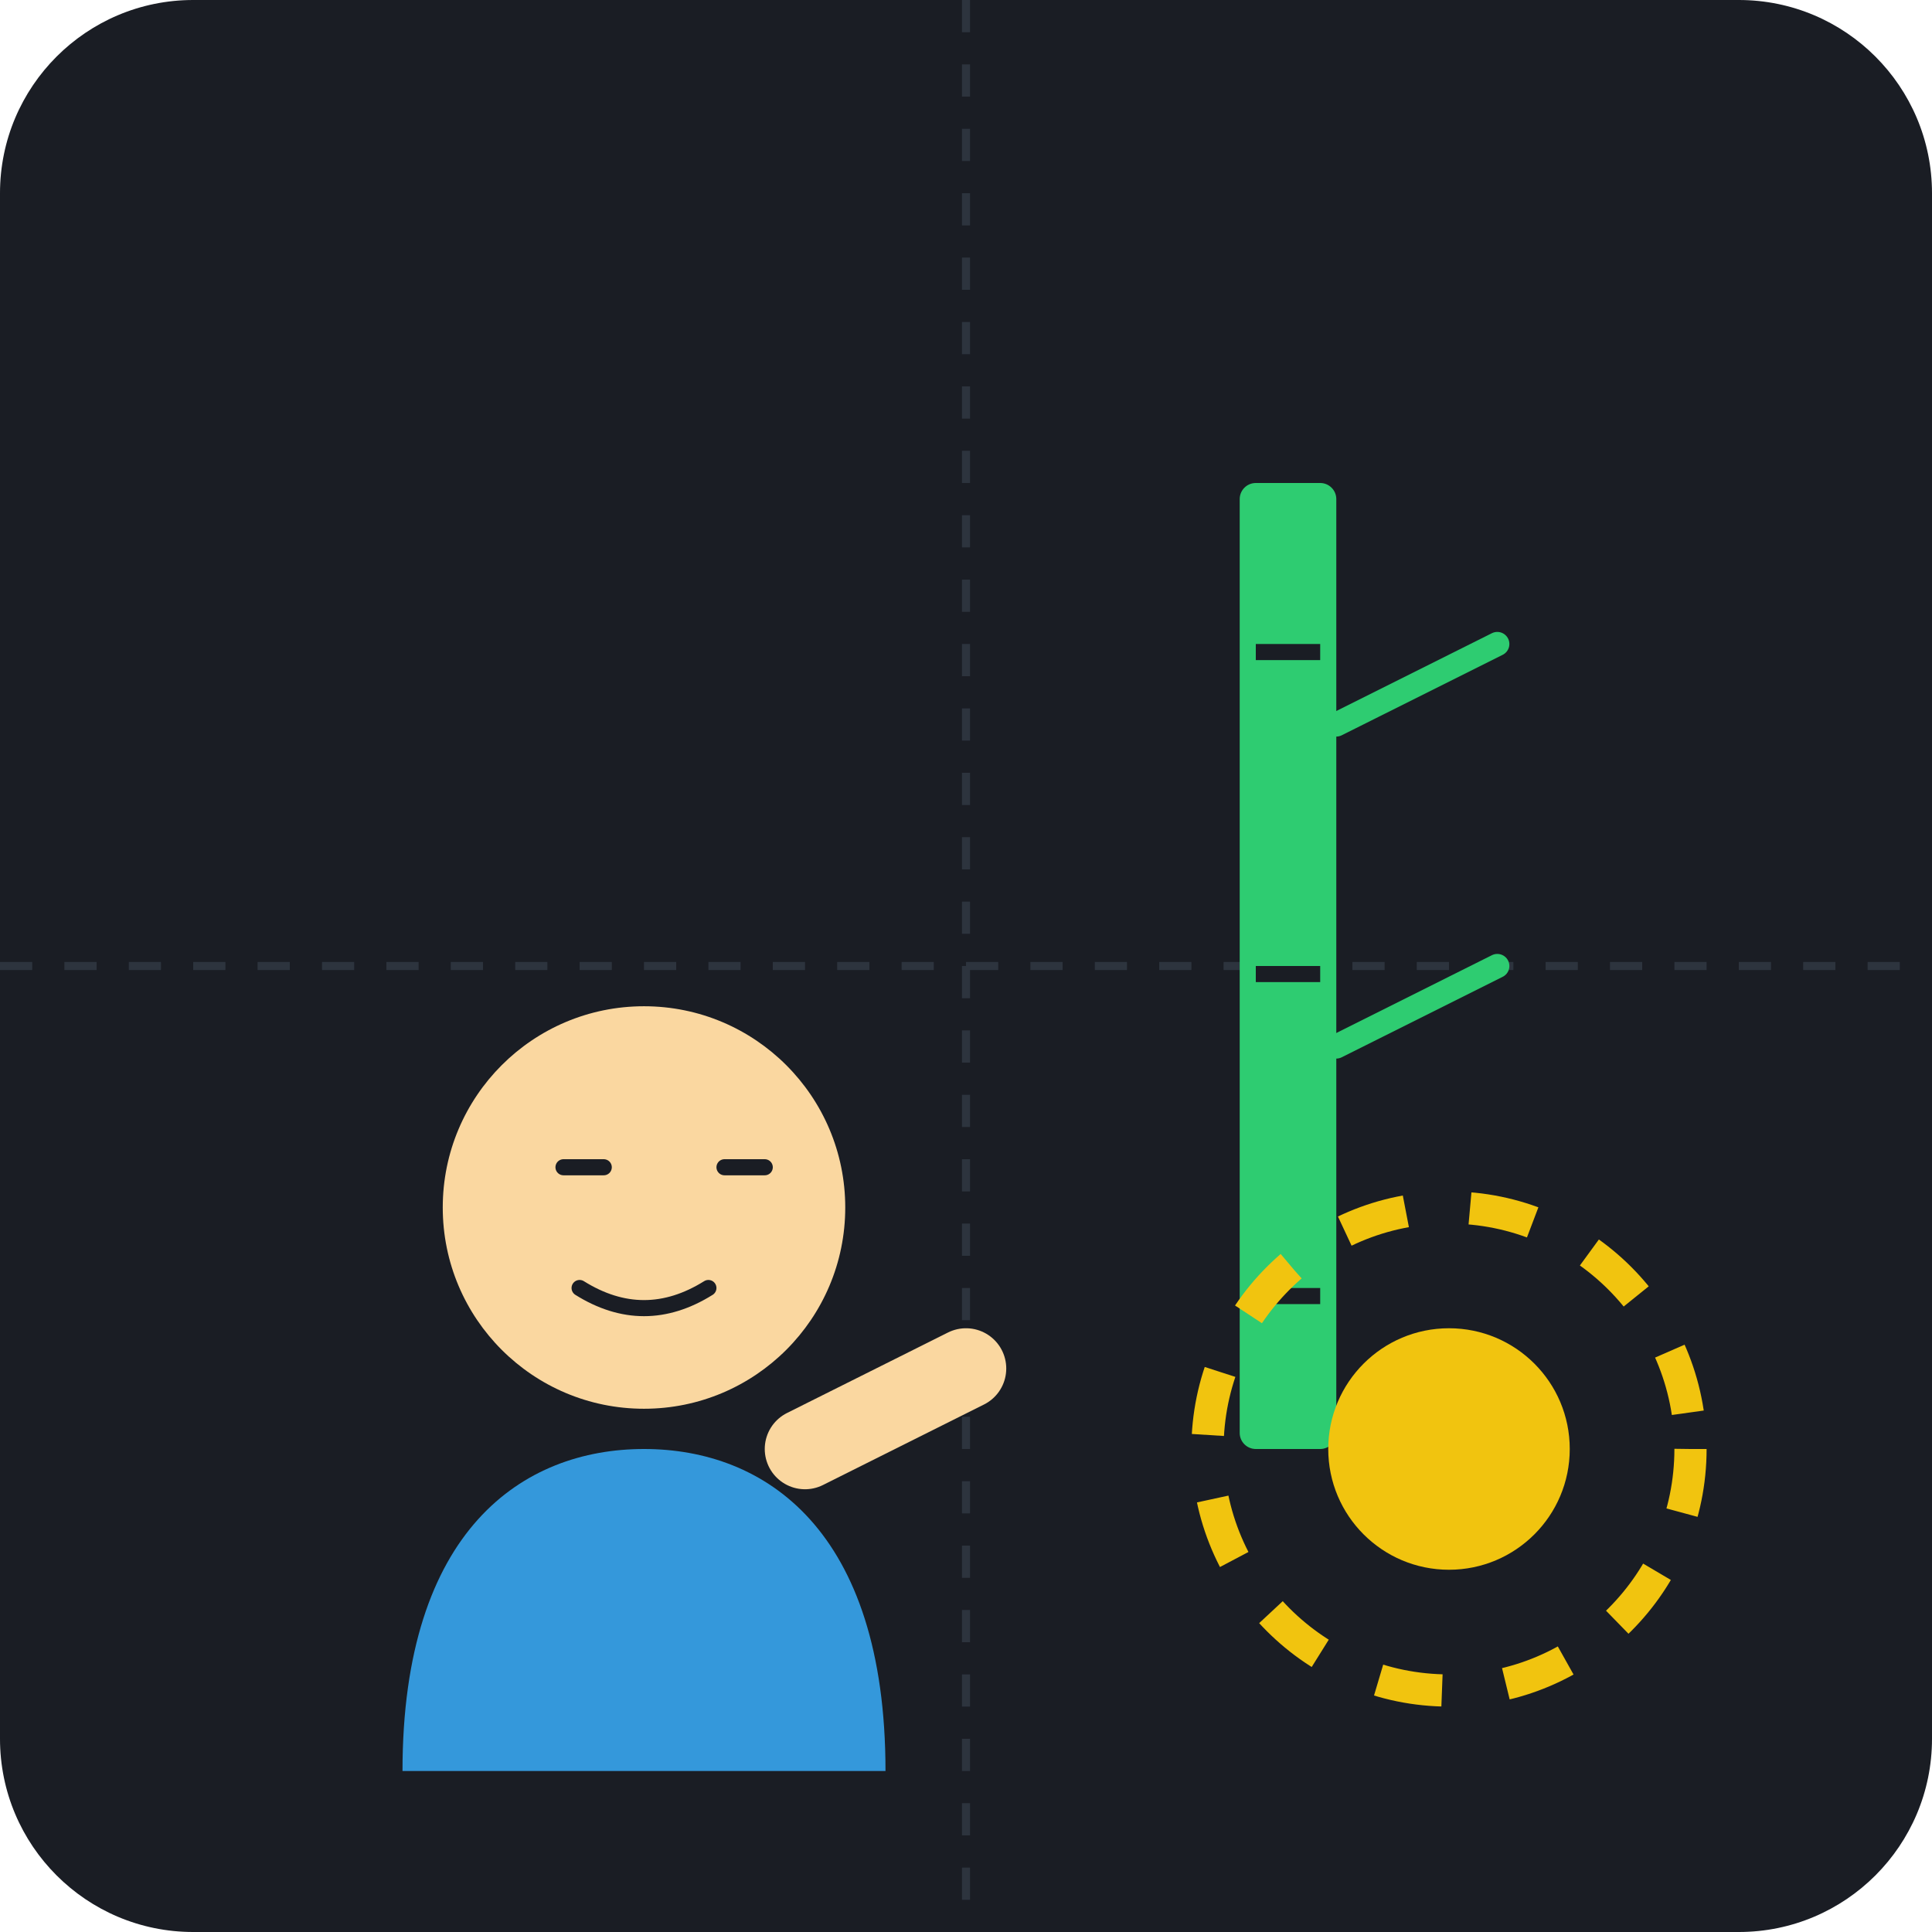
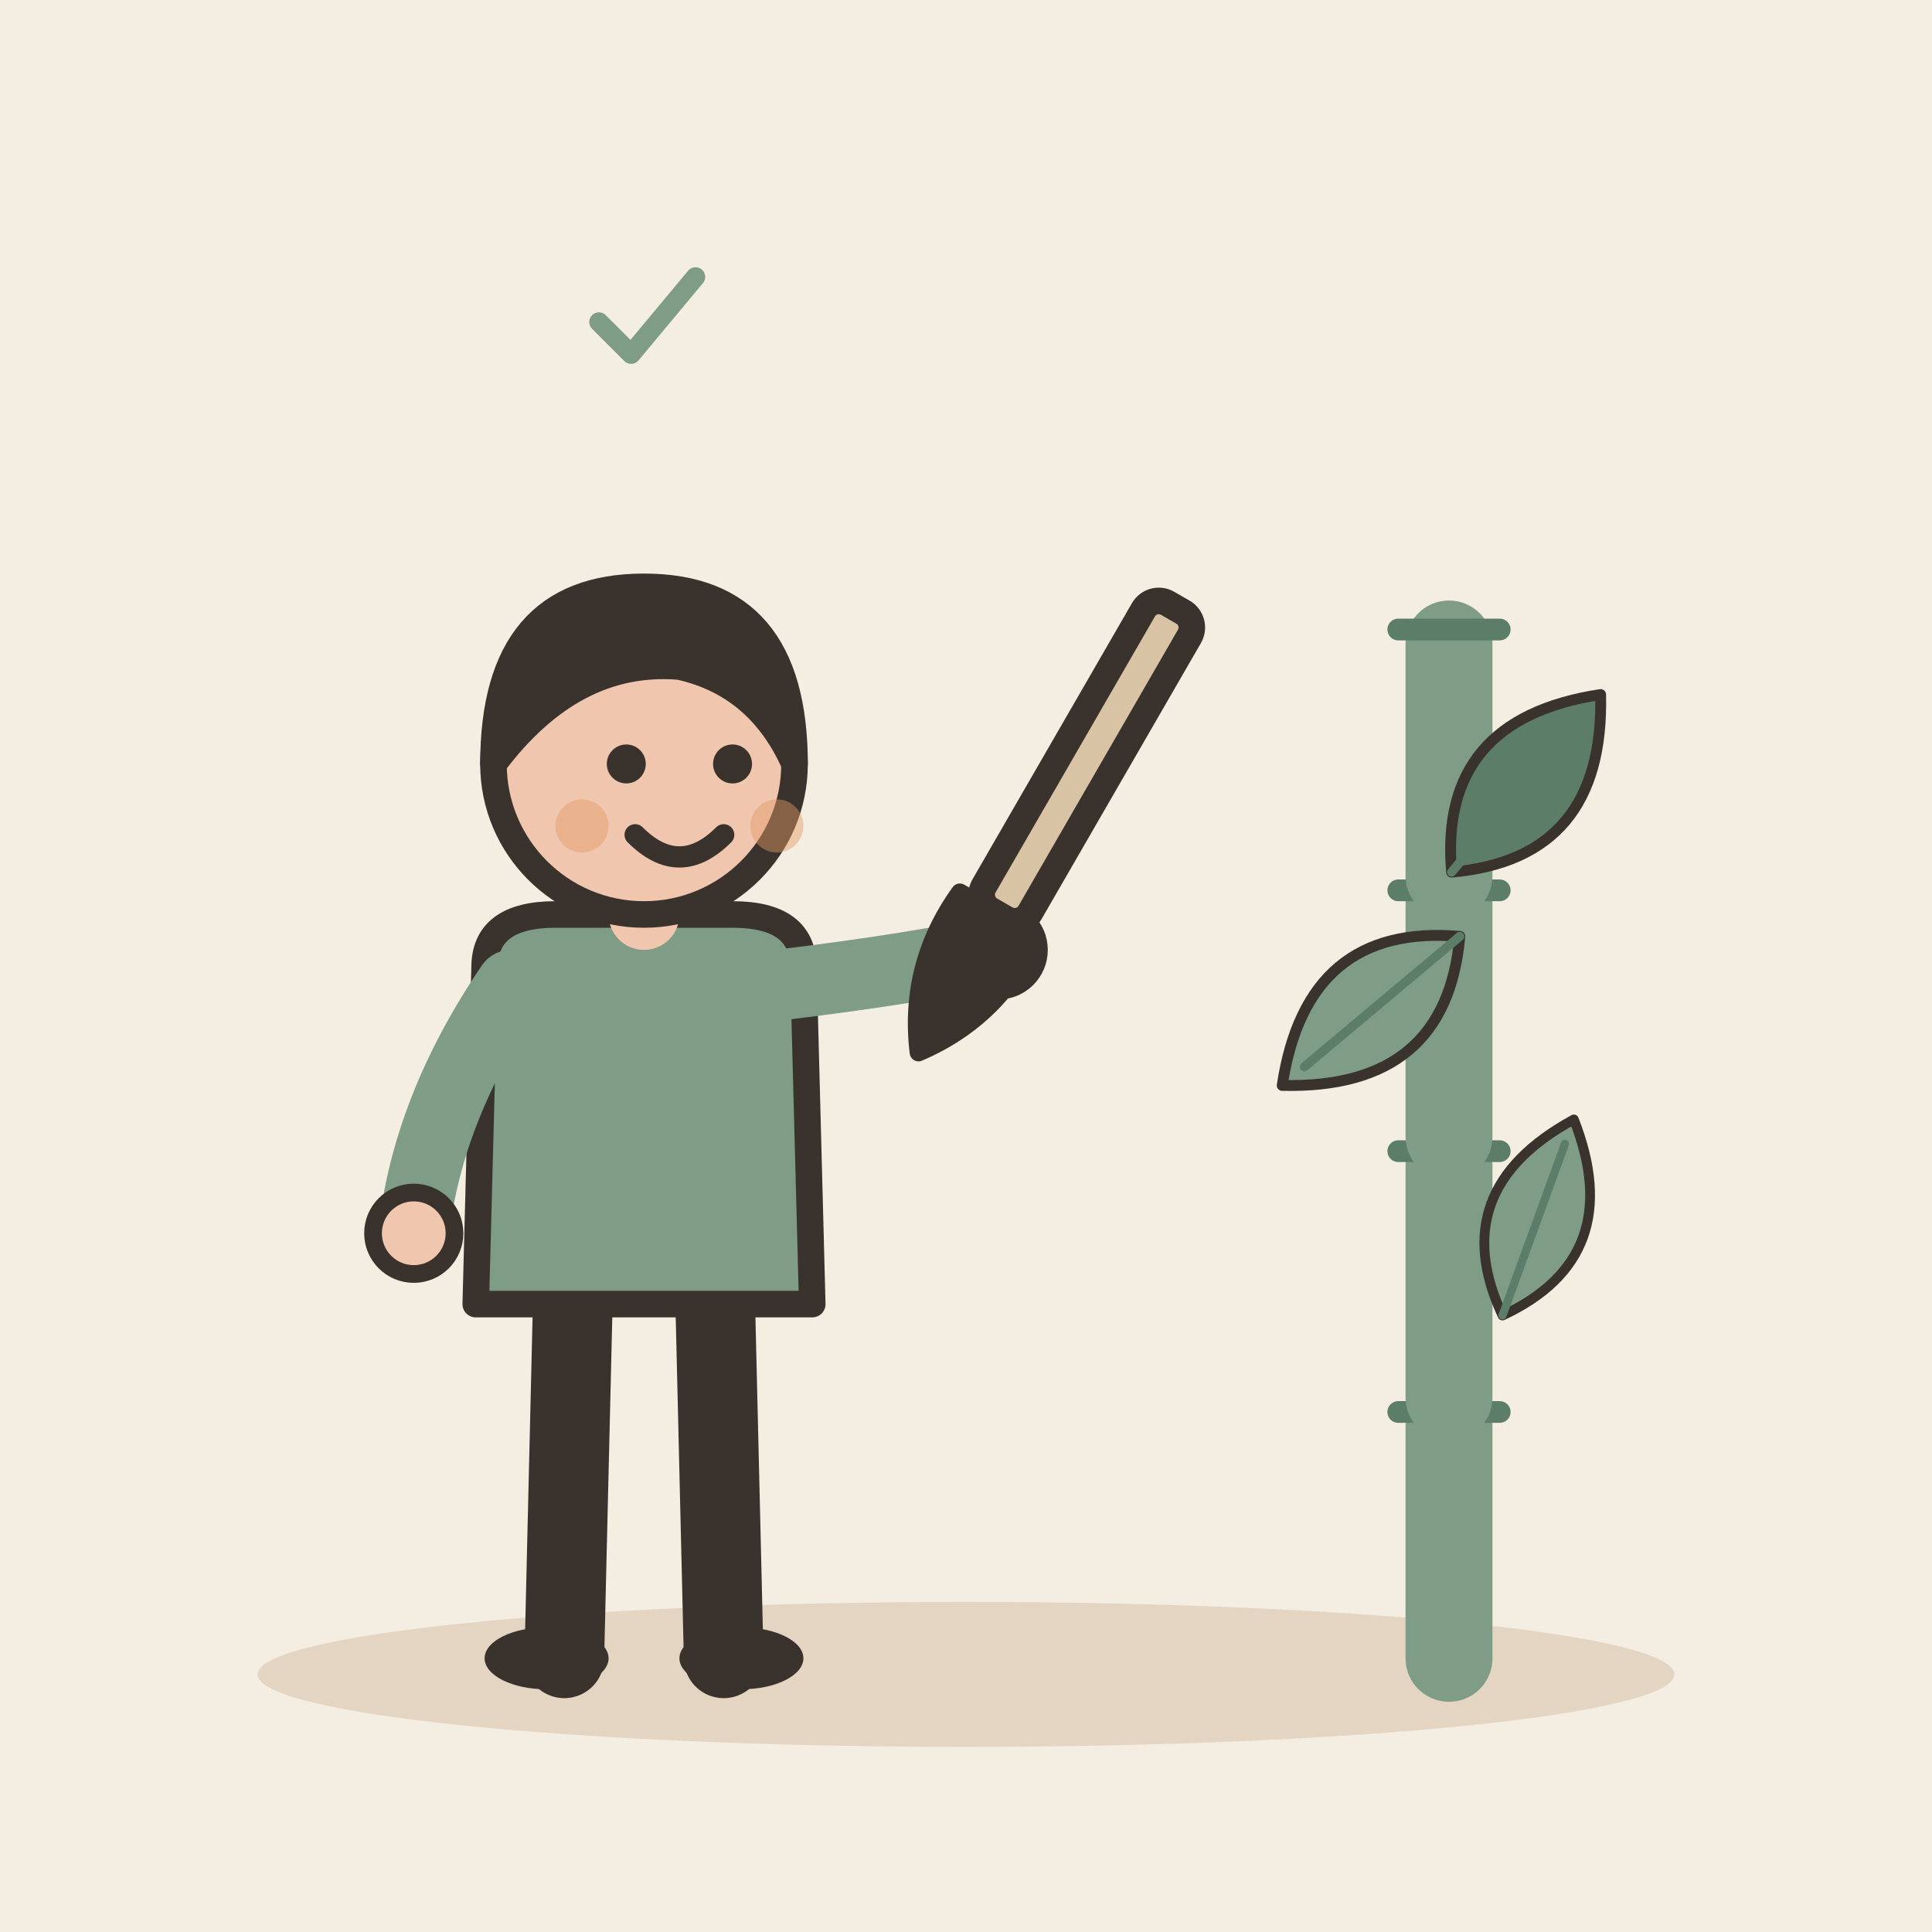
- <svg xmlns="http://www.w3.org/2000/svg" viewBox="0 0 240 240">
-   <rect width="240" height="240" rx="24" fill="#1A1D24" />
-   <path d="M0 120h240M120 0v240" stroke="#2D343E" stroke-width="1" stroke-dasharray="4 4" />
-   <g transform="translate(160, 60)">
-     <rect x="-6" y="0" width="12" height="120" rx="2" fill="#2ECC71" />
-     <rect x="-4" y="20" width="8" height="2" fill="#1A1D24" />
-     <rect x="-4" y="60" width="8" height="2" fill="#1A1D24" />
-     <rect x="-4" y="100" width="8" height="2" fill="#1A1D24" />
-     <path d="M6 30l20-10M6 70l20-10" stroke="#2ECC71" stroke-width="3" stroke-linecap="round" />
+ <svg xmlns="http://www.w3.org/2000/svg" viewBox="0 0 240 240" data-style="editorial">
+   <rect width="240" height="240" fill="#F4EDE2" />
+   <ellipse cx="120" cy="208" rx="88" ry="9" fill="#E3D5C1" />
+   <g transform="translate(80 206) scale(1.1 1.1)">
+     <path d="M-8 -42L-9 0" stroke="#3A332D" stroke-width="9" stroke-linecap="round" fill="none" />
+     <path d="M8 -42L9 0" stroke="#3A332D" stroke-width="9" stroke-linecap="round" fill="none" />
+     <ellipse cx="-11" cy="0" rx="7" ry="3.5" fill="#3A332D" />
+     <ellipse cx="11" cy="0" rx="7" ry="3.5" fill="#3A332D" />
+     <path d="M-18 -78Q-18 -84 -10 -84L10 -84Q18 -84 18 -78L19 -40L-19 -40Z" fill="#7E9C86" stroke="#3A332D" stroke-width="3" stroke-linecap="round" stroke-linejoin="round" />
+     <path d="M-15 -76Q-24.5 -62 -26 -48" fill="none" stroke="#7E9C86" stroke-width="8" stroke-linecap="round" stroke-linejoin="round" />
+     <circle cx="-26" cy="-48" r="4.6" fill="#F0C7AE" stroke="#3A332D" stroke-linecap="round" stroke-linejoin="round" stroke-width="2" />
+     <path d="M15 -76Q31.5 -78 40 -80" fill="none" stroke="#7E9C86" stroke-width="8" stroke-linecap="round" stroke-linejoin="round" />
+     <circle cx="40" cy="-80" r="4.6" fill="#F0C7AE" stroke="#3A332D" stroke-linecap="round" stroke-linejoin="round" stroke-width="2" />
+     <path d="M0 -84L0 -88" stroke="#F0C7AE" stroke-width="8" stroke-linecap="round" fill="none" />
+     <circle cx="0" cy="-101" r="17" fill="#F0C7AE" stroke="#3A332D" stroke-width="3" stroke-linecap="round" stroke-linejoin="round" />
+     <path d="M-17 -101Q-17 -121 0 -121Q17 -121 17 -101Q13 -110 4 -112Q-8 -113 -17 -101Z" fill="#3A332D" stroke="#3A332D" stroke-width="3" stroke-linecap="round" stroke-linejoin="round" />
+     <circle cx="-2" cy="-101" r="2.2" fill="#3A332D" />
+     <circle cx="10" cy="-101" r="2.2" fill="#3A332D" />
+     <path d="M-1 -93Q4 -88 9 -93" fill="none" stroke="#3A332D" stroke-width="2.4" stroke-linecap="round" stroke-linejoin="round" />
+     <circle cx="-7" cy="-94" r="3" fill="#E39A62" opacity="0.45" />
+     <circle cx="15" cy="-94" r="3" fill="#E39A62" opacity="0.45" />
+     <g transform="translate(40 -84) rotate(30)">
+       <rect x="-3" y="-40" width="6" height="40" rx="2" fill="#D8C3A5" stroke="#3A332D" stroke-width="3" stroke-linecap="round" stroke-linejoin="round" />
+       <path d="M-5 0Q-6 10 0 18Q6 10 5 0Z" fill="#3A332D" stroke="#3A332D" stroke-width="2" stroke-linecap="round" stroke-linejoin="round" />
+     </g>
  </g>
-   <g transform="translate(80, 120)">
-     <path d="M-30 100c0-30 15-40 30-40s30 10 30 40" fill="#3498DB" />
-     <circle cx="0" cy="30" r="25" fill="#FAD7A0" />
-     <path d="M-10 25h5M10 25h5" stroke="#1A1D24" stroke-width="2" stroke-linecap="round" />
-     <path d="M-8 40q8 5 16 0" stroke="#1A1D24" stroke-width="2" stroke-linecap="round" fill="none" />
-     <path d="M20 60l20-10" stroke="#FAD7A0" stroke-width="10" stroke-linecap="round" />
+   <g transform="translate(180 206) scale(0.9 0.9)">
+     <path d="M0 0L0 -32" stroke="#7E9C86" stroke-width="12" stroke-linecap="round" fill="none" />
+     <path d="M-7 -34L7 -34" stroke="#5C7D68" stroke-width="3" stroke-linecap="round" fill="none" />
+     <path d="M0 -36L0 -68" stroke="#7E9C86" stroke-width="12" stroke-linecap="round" fill="none" />
+     <path d="M-7 -70L7 -70" stroke="#5C7D68" stroke-width="3" stroke-linecap="round" fill="none" />
+     <path d="M0 -72L0 -104" stroke="#7E9C86" stroke-width="12" stroke-linecap="round" fill="none" />
+     <path d="M-7 -106L7 -106" stroke="#5C7D68" stroke-width="3" stroke-linecap="round" fill="none" />
+     <path d="M0 -108L0 -140" stroke="#7E9C86" stroke-width="12" stroke-linecap="round" fill="none" />
+     <path d="M-7 -142L7 -142" stroke="#5C7D68" stroke-width="3" stroke-linecap="round" fill="none" />
+     <g transform="translate(10 -120) rotate(40) scale(0.5 0.5)">
+       <path d="M0 30Q-30 0 0 -34Q30 0 0 30Z" fill="#5C7D68" stroke="#3A332D" stroke-width="3" stroke-linecap="round" stroke-linejoin="round" />
+       <path d="M0 30L0 -26" stroke="#5C7D68" stroke-width="2.5" stroke-linecap="round" fill="none" />
+     </g>
+     <g transform="translate(-10 -90) rotate(-130) scale(0.5 0.5)">
+       <path d="M0 30Q-30 0 0 -34Q30 0 0 30Z" fill="#7E9C86" stroke="#3A332D" stroke-width="3" stroke-linecap="round" stroke-linejoin="round" />
+       <path d="M0 30L0 -26" stroke="#5C7D68" stroke-width="2.5" stroke-linecap="round" fill="none" />
+     </g>
+     <g transform="translate(12 -60) rotate(20) scale(0.45 0.45)">
+       <path d="M0 30Q-30 0 0 -34Q30 0 0 30Z" fill="#7E9C86" stroke="#3A332D" stroke-width="3" stroke-linecap="round" stroke-linejoin="round" />
+       <path d="M0 30L0 -26" stroke="#5C7D68" stroke-width="2.5" stroke-linecap="round" fill="none" />
+     </g>
  </g>
-   <circle cx="180" cy="180" r="30" fill="none" stroke="#F1C40F" stroke-width="4" stroke-dasharray="8 8" />
-   <circle cx="180" cy="180" r="15" fill="#F1C40F" />
+   <g transform="translate(80 40) scale(0.4 0.4)">
+     <path d="M-14 0l10 10l20 -24" fill="none" stroke="#7E9C86" stroke-width="6" stroke-linecap="round" stroke-linejoin="round" />
+   </g>
</svg>
